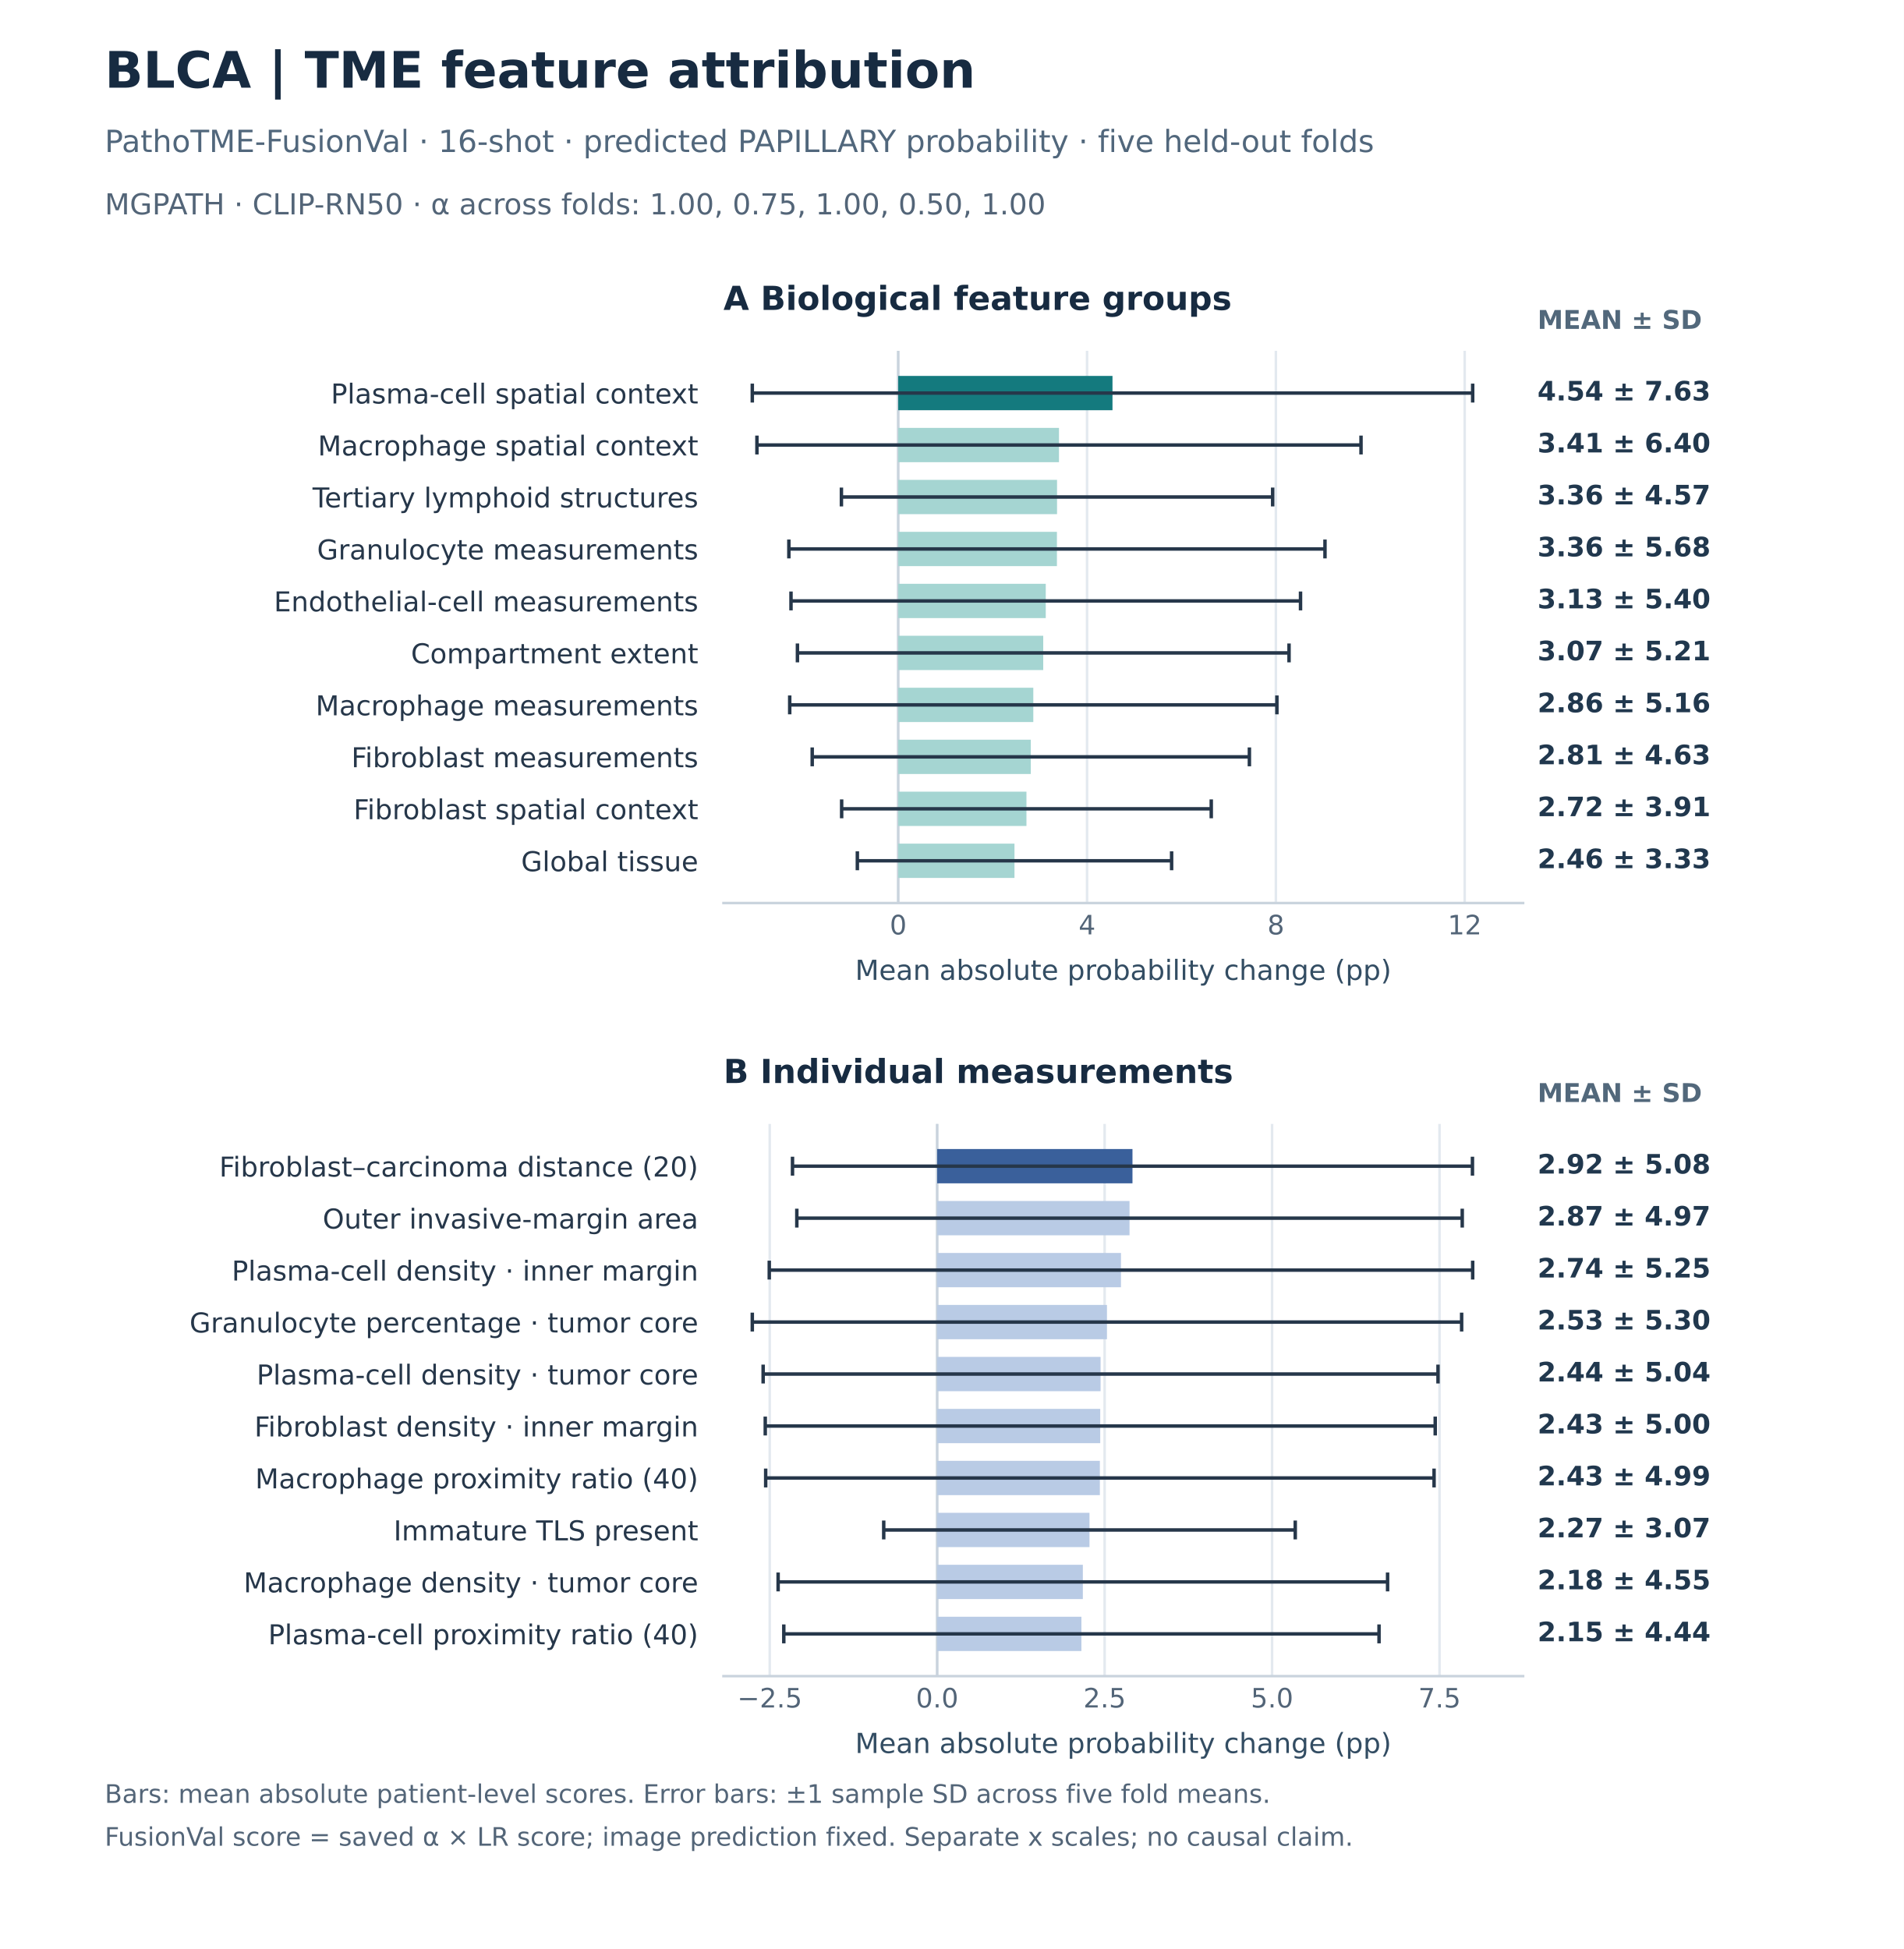
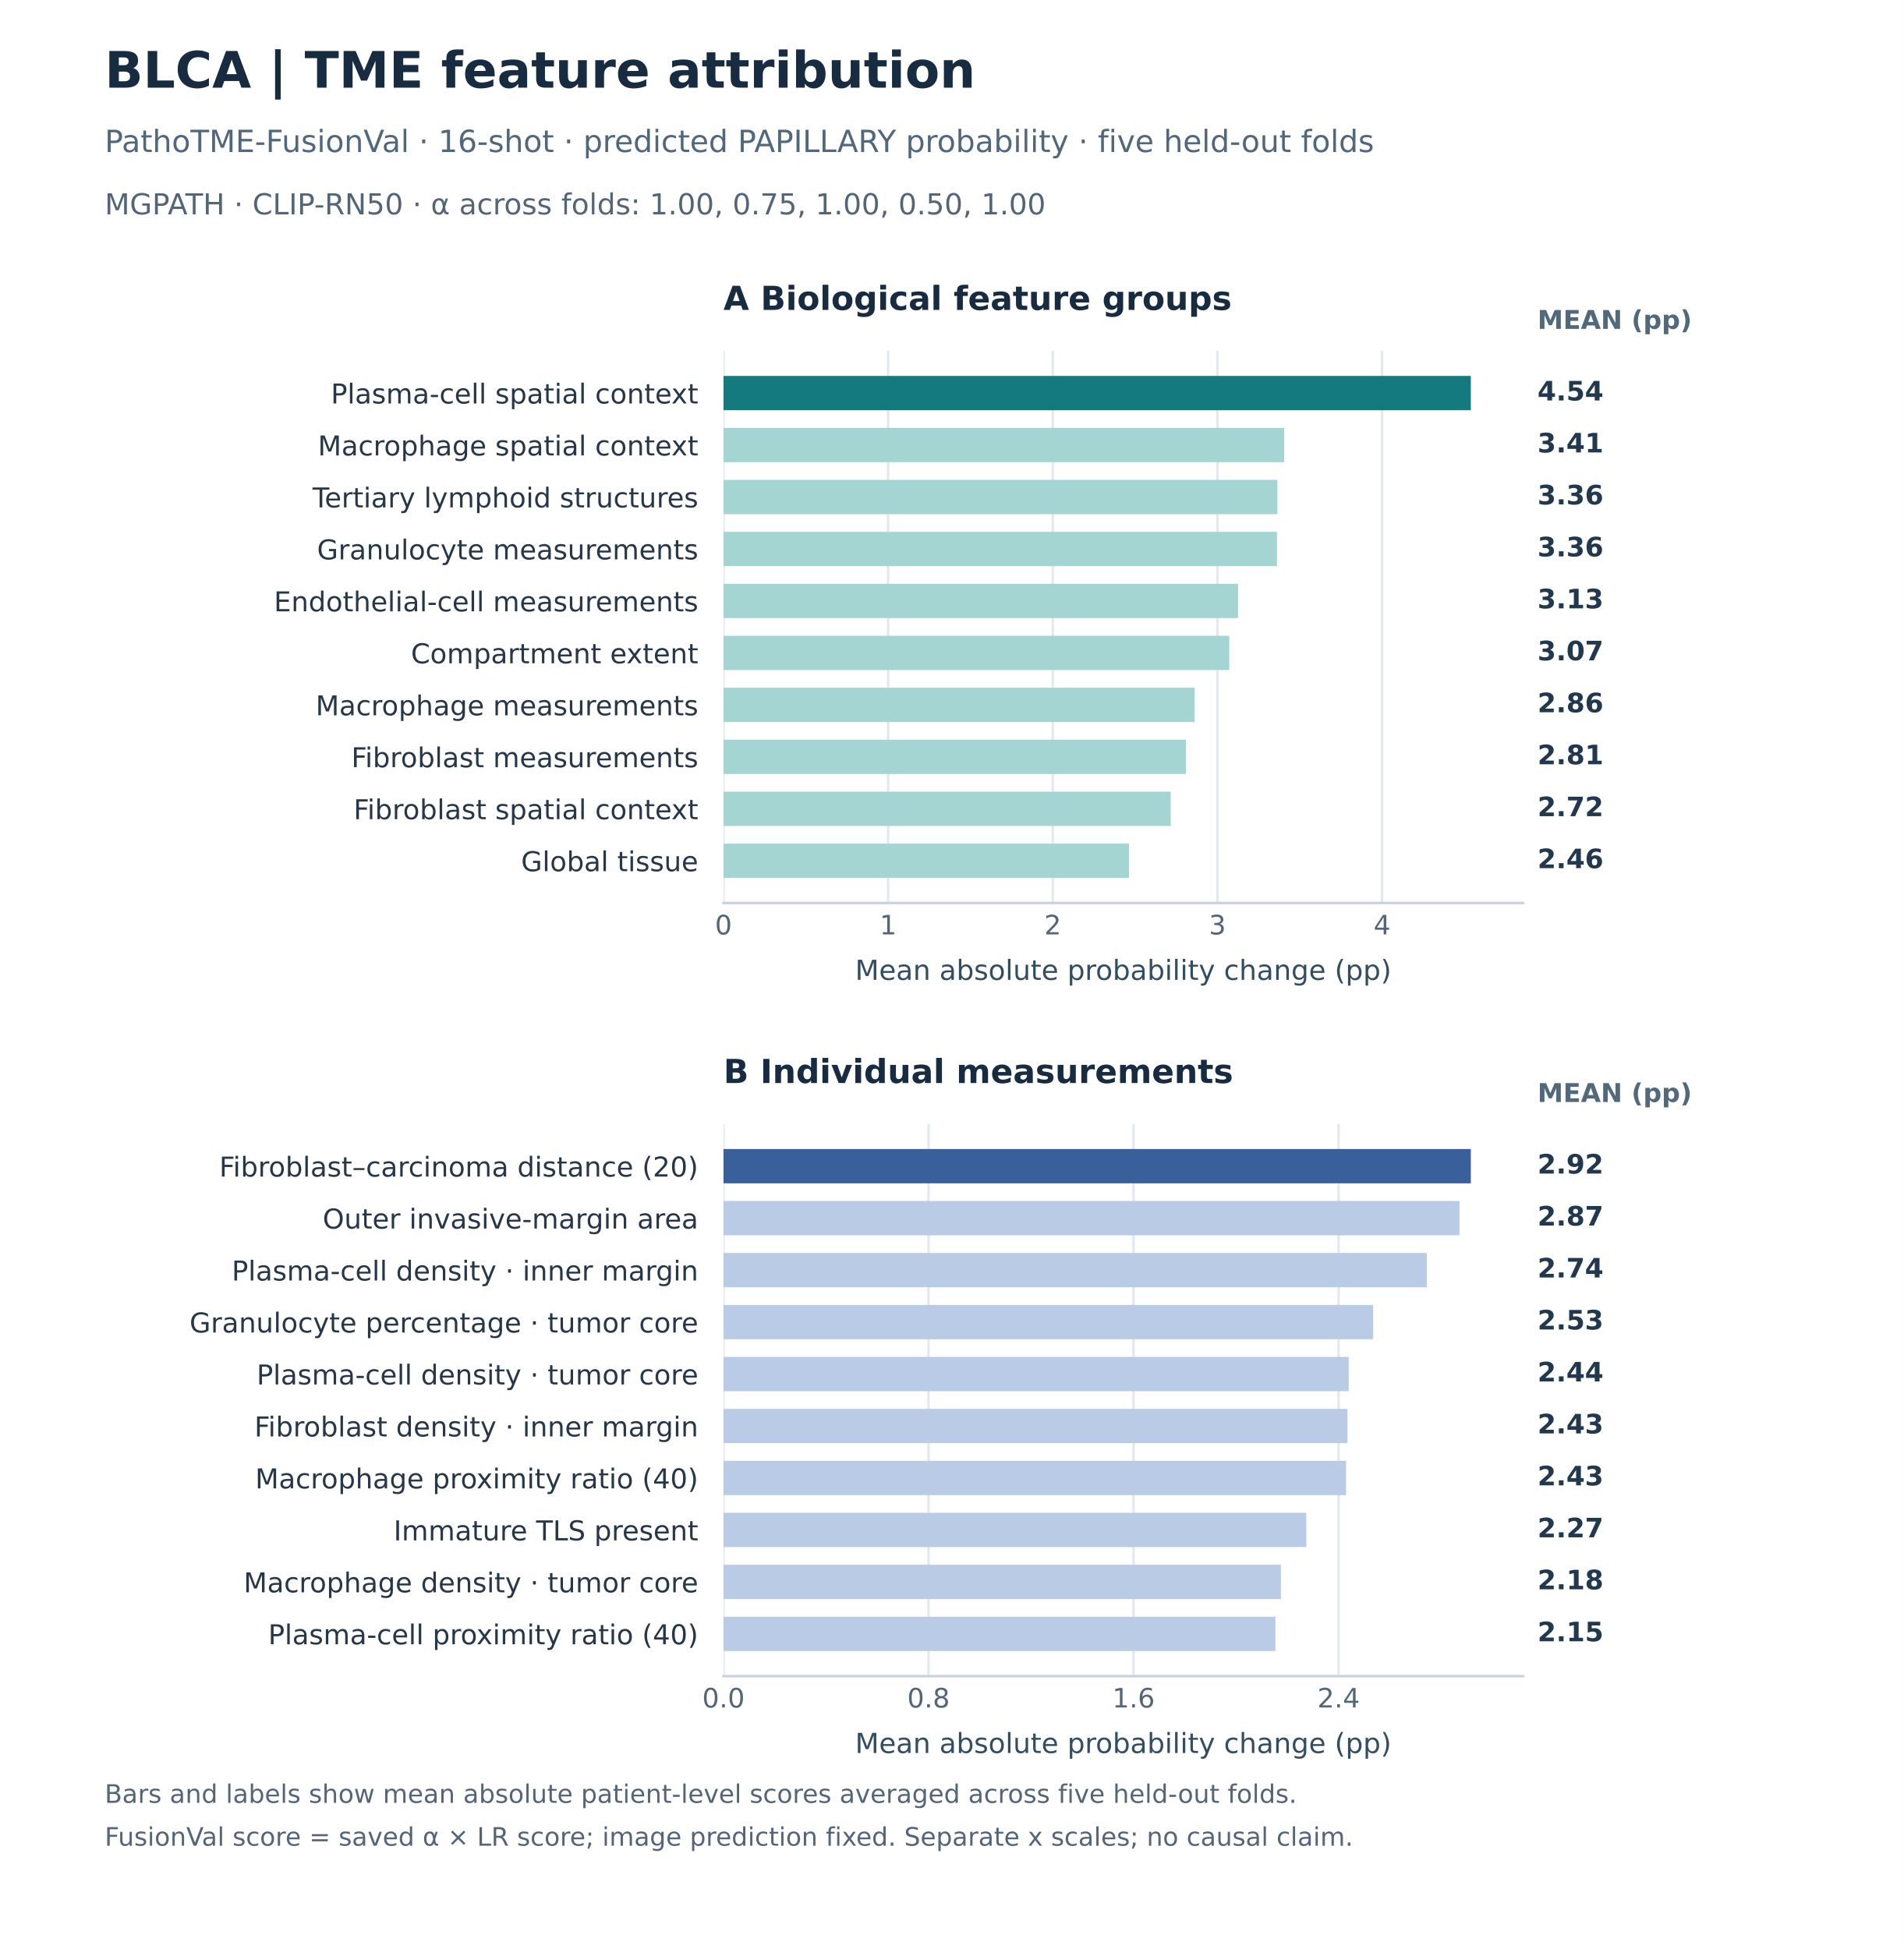
- <svg xmlns="http://www.w3.org/2000/svg" xmlns:xlink="http://www.w3.org/1999/xlink" width="604.8pt" height="619.2pt" viewBox="0 0 604.8 619.2" version="1.1">
+ <svg xmlns="http://www.w3.org/2000/svg" width="604.8pt" height="619.2pt" viewBox="0 0 604.8 619.2" version="1.1">
  <defs>
    <style type="text/css">*{stroke-linejoin: round; stroke-linecap: butt}</style>
  </defs>
  <g id="figure_1">
    <g id="patch_1">
      <path d="M 0 619.2 L 604.8 619.2 L 604.8 0 L 0 0 z " style="fill: #ffffff" />
    </g>
    <g id="axes_1">
      <g id="patch_2">
        <path d="M 229.824 286.896 L 483.84 286.896 L 483.84 111.456 L 229.824 111.456 z " style="fill: #ffffff" />
      </g>
      <g id="matplotlib.axis_1">
        <g id="xtick_1">
          <g id="line2d_1">
-             <path d="M 285.333 286.896 L 285.333 111.456 " clip-path="url(#pcf769766a9)" style="fill: none; stroke: #e3e9ef; stroke-width: 0.8; stroke-linecap: square" />
+             <path d="M 229.824 286.896 L 229.824 111.456 " clip-path="url(#p783e4c4ad0)" style="fill: none; stroke: #e3e9ef; stroke-width: 0.8; stroke-linecap: square" />
          </g>
          <g id="line2d_2" />
          <g id="text_1">
-             <text style="font-size: 8.5px; font-family: 'DejaVu Sans'; text-anchor: middle; fill: #536578" x="285.333" y="296.855" transform="rotate(-0 285.3331 296.8547)">0</text>
+             <text style="font-size: 8.5px; font-family: 'DejaVu Sans'; text-anchor: middle; fill: #536578" x="229.824" y="296.855" transform="rotate(-0 229.824 296.8547)">0</text>
          </g>
        </g>
        <g id="xtick_2">
          <g id="line2d_3">
-             <path d="M 345.317 286.896 L 345.317 111.456 " clip-path="url(#pcf769766a9)" style="fill: none; stroke: #e3e9ef; stroke-width: 0.8; stroke-linecap: square" />
+             <path d="M 282.126 286.896 L 282.126 111.456 " clip-path="url(#p783e4c4ad0)" style="fill: none; stroke: #e3e9ef; stroke-width: 0.8; stroke-linecap: square" />
          </g>
          <g id="line2d_4" />
          <g id="text_2">
-             <text style="font-size: 8.5px; font-family: 'DejaVu Sans'; text-anchor: middle; fill: #536578" x="345.317" y="296.855" transform="rotate(-0 345.3168 296.8547)">4</text>
+             <text style="font-size: 8.5px; font-family: 'DejaVu Sans'; text-anchor: middle; fill: #536578" x="282.126" y="296.855" transform="rotate(-0 282.1261 296.8547)">1</text>
          </g>
        </g>
        <g id="xtick_3">
          <g id="line2d_5">
-             <path d="M 405.3 286.896 L 405.3 111.456 " clip-path="url(#pcf769766a9)" style="fill: none; stroke: #e3e9ef; stroke-width: 0.8; stroke-linecap: square" />
+             <path d="M 334.428 286.896 L 334.428 111.456 " clip-path="url(#p783e4c4ad0)" style="fill: none; stroke: #e3e9ef; stroke-width: 0.8; stroke-linecap: square" />
          </g>
          <g id="line2d_6" />
          <g id="text_3">
-             <text style="font-size: 8.5px; font-family: 'DejaVu Sans'; text-anchor: middle; fill: #536578" x="405.3" y="296.855" transform="rotate(-0 405.3005 296.8547)">8</text>
+             <text style="font-size: 8.5px; font-family: 'DejaVu Sans'; text-anchor: middle; fill: #536578" x="334.428" y="296.855" transform="rotate(-0 334.4281 296.8547)">2</text>
          </g>
        </g>
        <g id="xtick_4">
          <g id="line2d_7">
-             <path d="M 465.284 286.896 L 465.284 111.456 " clip-path="url(#pcf769766a9)" style="fill: none; stroke: #e3e9ef; stroke-width: 0.8; stroke-linecap: square" />
+             <path d="M 386.73 286.896 L 386.73 111.456 " clip-path="url(#p783e4c4ad0)" style="fill: none; stroke: #e3e9ef; stroke-width: 0.8; stroke-linecap: square" />
          </g>
          <g id="line2d_8" />
          <g id="text_4">
-             <text style="font-size: 8.5px; font-family: 'DejaVu Sans'; text-anchor: middle; fill: #536578" x="465.284" y="296.855" transform="rotate(-0 465.2842 296.8547)">12</text>
-           </g>
-         </g>
-         <g id="text_5">
+             <text style="font-size: 8.5px; font-family: 'DejaVu Sans'; text-anchor: middle; fill: #536578" x="386.73" y="296.855" transform="rotate(-0 386.7301 296.8547)">3</text>
+           </g>
+         </g>
+         <g id="xtick_5">
+           <g id="line2d_9">
+             <path d="M 439.032 286.896 L 439.032 111.456 " clip-path="url(#p783e4c4ad0)" style="fill: none; stroke: #e3e9ef; stroke-width: 0.8; stroke-linecap: square" />
+           </g>
+           <g id="line2d_10" />
+           <g id="text_5">
+             <text style="font-size: 8.5px; font-family: 'DejaVu Sans'; text-anchor: middle; fill: #536578" x="439.032" y="296.855" transform="rotate(-0 439.0322 296.8547)">4</text>
+           </g>
+         </g>
+         <g id="text_6">
          <text style="font-size: 8.8px; font-family: 'DejaVu Sans'; text-anchor: middle; fill: #334d63" x="356.832" y="311.309" transform="rotate(-0 356.832 311.309)">Mean absolute probability change (pp)</text>
        </g>
      </g>
      <g id="matplotlib.axis_2">
        <g id="ytick_1">
-           <g id="line2d_9" />
-           <g id="text_6">
+           <g id="line2d_11" />
+           <g id="text_7">
            <text style="font-size: 8.7px; font-family: 'DejaVu Sans'; text-anchor: end; fill: #26374a" x="221.824" y="128.184" transform="rotate(-0 221.824 128.1843)">Plasma-cell spatial context</text>
          </g>
        </g>
        <g id="ytick_2">
-           <g id="line2d_10" />
-           <g id="text_7">
+           <g id="line2d_12" />
+           <g id="text_8">
            <text style="font-size: 8.7px; font-family: 'DejaVu Sans'; text-anchor: end; fill: #26374a" x="221.824" y="144.695" transform="rotate(-0 221.824 144.6948)">Macrophage spatial context</text>
          </g>
        </g>
        <g id="ytick_3">
-           <g id="line2d_11" />
-           <g id="text_8">
+           <g id="line2d_13" />
+           <g id="text_9">
            <text style="font-size: 8.7px; font-family: 'DejaVu Sans'; text-anchor: end; fill: #26374a" x="221.824" y="161.205" transform="rotate(-0 221.824 161.2052)">Tertiary lymphoid structures</text>
          </g>
        </g>
        <g id="ytick_4">
-           <g id="line2d_12" />
-           <g id="text_9">
+           <g id="line2d_14" />
+           <g id="text_10">
            <text style="font-size: 8.7px; font-family: 'DejaVu Sans'; text-anchor: end; fill: #26374a" x="221.824" y="177.716" transform="rotate(-0 221.824 177.7157)">Granulocyte measurements</text>
          </g>
        </g>
        <g id="ytick_5">
-           <g id="line2d_13" />
-           <g id="text_10">
+           <g id="line2d_15" />
+           <g id="text_11">
            <text style="font-size: 8.7px; font-family: 'DejaVu Sans'; text-anchor: end; fill: #26374a" x="221.824" y="194.226" transform="rotate(-0 221.824 194.2261)">Endothelial-cell measurements</text>
          </g>
        </g>
        <g id="ytick_6">
-           <g id="line2d_14" />
-           <g id="text_11">
+           <g id="line2d_16" />
+           <g id="text_12">
            <text style="font-size: 8.7px; font-family: 'DejaVu Sans'; text-anchor: end; fill: #26374a" x="221.824" y="210.737" transform="rotate(-0 221.824 210.7365)">Compartment extent</text>
          </g>
        </g>
        <g id="ytick_7">
-           <g id="line2d_15" />
-           <g id="text_12">
+           <g id="line2d_17" />
+           <g id="text_13">
            <text style="font-size: 8.7px; font-family: 'DejaVu Sans'; text-anchor: end; fill: #26374a" x="221.824" y="227.247" transform="rotate(-0 221.824 227.247)">Macrophage measurements</text>
          </g>
        </g>
        <g id="ytick_8">
-           <g id="line2d_16" />
-           <g id="text_13">
+           <g id="line2d_18" />
+           <g id="text_14">
            <text style="font-size: 8.7px; font-family: 'DejaVu Sans'; text-anchor: end; fill: #26374a" x="221.824" y="243.757" transform="rotate(-0 221.824 243.7574)">Fibroblast measurements</text>
          </g>
        </g>
        <g id="ytick_9">
-           <g id="line2d_17" />
-           <g id="text_14">
+           <g id="line2d_19" />
+           <g id="text_15">
            <text style="font-size: 8.7px; font-family: 'DejaVu Sans'; text-anchor: end; fill: #26374a" x="221.824" y="260.268" transform="rotate(-0 221.824 260.2679)">Fibroblast spatial context</text>
          </g>
        </g>
        <g id="ytick_10">
-           <g id="line2d_18" />
-           <g id="text_15">
+           <g id="line2d_20" />
+           <g id="text_16">
            <text style="font-size: 8.7px; font-family: 'DejaVu Sans'; text-anchor: end; fill: #26374a" x="221.824" y="276.778" transform="rotate(-0 221.824 276.7783)">Global tissue</text>
          </g>
        </g>
      </g>
-       <g id="line2d_19">
-         <path d="M 285.333 286.896 L 285.333 111.456 " clip-path="url(#pcf769766a9)" style="fill: none; stroke: #c9d3dd; stroke-width: 0.8; stroke-linecap: square" />
-       </g>
      <g id="patch_3">
-         <path d="M 285.333 119.431 L 353.399 119.431 L 353.399 130.327 L 285.333 130.327 z " clip-path="url(#pcf769766a9)" style="fill: #147a7e" />
+         <path d="M 229.824 119.431 L 467.222 119.431 L 467.222 130.327 L 229.824 130.327 z " clip-path="url(#p783e4c4ad0)" style="fill: #147a7e" />
      </g>
      <g id="patch_4">
-         <path d="M 285.333 135.941 L 336.399 135.941 L 336.399 146.838 L 285.333 146.838 z " clip-path="url(#pcf769766a9)" style="fill: #a5d5d2" />
+         <path d="M 229.824 135.941 L 407.929 135.941 L 407.929 146.838 L 229.824 146.838 z " clip-path="url(#p783e4c4ad0)" style="fill: #a5d5d2" />
      </g>
      <g id="patch_5">
-         <path d="M 285.333 152.451 L 335.784 152.451 L 335.784 163.348 L 285.333 163.348 z " clip-path="url(#pcf769766a9)" style="fill: #a5d5d2" />
+         <path d="M 229.824 152.451 L 405.784 152.451 L 405.784 163.348 L 229.824 163.348 z " clip-path="url(#p783e4c4ad0)" style="fill: #a5d5d2" />
      </g>
      <g id="patch_6">
-         <path d="M 285.333 168.962 L 335.748 168.962 L 335.748 179.859 L 285.333 179.859 z " clip-path="url(#pcf769766a9)" style="fill: #a5d5d2" />
+         <path d="M 229.824 168.962 L 405.659 168.962 L 405.659 179.859 L 229.824 179.859 z " clip-path="url(#p783e4c4ad0)" style="fill: #a5d5d2" />
      </g>
      <g id="patch_7">
-         <path d="M 285.333 185.472 L 332.201 185.472 L 332.201 196.369 L 285.333 196.369 z " clip-path="url(#pcf769766a9)" style="fill: #a5d5d2" />
+         <path d="M 229.824 185.472 L 393.288 185.472 L 393.288 196.369 L 229.824 196.369 z " clip-path="url(#p783e4c4ad0)" style="fill: #a5d5d2" />
      </g>
      <g id="patch_8">
-         <path d="M 285.333 201.983 L 331.399 201.983 L 331.399 212.88 L 285.333 212.88 z " clip-path="url(#pcf769766a9)" style="fill: #a5d5d2" />
+         <path d="M 229.824 201.983 L 390.489 201.983 L 390.489 212.88 L 229.824 212.88 z " clip-path="url(#p783e4c4ad0)" style="fill: #a5d5d2" />
      </g>
      <g id="patch_9">
-         <path d="M 285.333 218.493 L 328.247 218.493 L 328.247 229.39 L 285.333 229.39 z " clip-path="url(#pcf769766a9)" style="fill: #a5d5d2" />
+         <path d="M 229.824 218.493 L 379.497 218.493 L 379.497 229.39 L 229.824 229.39 z " clip-path="url(#p783e4c4ad0)" style="fill: #a5d5d2" />
      </g>
      <g id="patch_10">
-         <path d="M 285.333 235.004 L 327.449 235.004 L 327.449 245.901 L 285.333 245.901 z " clip-path="url(#pcf769766a9)" style="fill: #a5d5d2" />
+         <path d="M 229.824 235.004 L 376.713 235.004 L 376.713 245.901 L 229.824 245.901 z " clip-path="url(#p783e4c4ad0)" style="fill: #a5d5d2" />
      </g>
      <g id="patch_11">
-         <path d="M 285.333 251.514 L 326.069 251.514 L 326.069 262.411 L 285.333 262.411 z " clip-path="url(#pcf769766a9)" style="fill: #a5d5d2" />
+         <path d="M 229.824 251.514 L 371.9 251.514 L 371.9 262.411 L 229.824 262.411 z " clip-path="url(#p783e4c4ad0)" style="fill: #a5d5d2" />
      </g>
      <g id="patch_12">
-         <path d="M 285.333 268.025 L 322.266 268.025 L 322.266 278.921 L 285.333 278.921 z " clip-path="url(#pcf769766a9)" style="fill: #a5d5d2" />
+         <path d="M 229.824 268.025 L 358.636 268.025 L 358.636 278.921 L 229.824 278.921 z " clip-path="url(#p783e4c4ad0)" style="fill: #a5d5d2" />
      </g>
      <g id="patch_13">
        <path d="M 229.824 286.896 L 483.84 286.896 " style="fill: none; stroke: #c9d3dd; stroke-width: 0.8; stroke-linejoin: miter; stroke-linecap: square" />
      </g>
-       <g id="LineCollection_1">
-         <path d="M 238.978 124.879 L 467.821 124.879 " clip-path="url(#pcf769766a9)" style="fill: none; stroke: #26374a; stroke-width: 1.1" />
-         <path d="M 240.451 141.389 L 432.347 141.389 " clip-path="url(#pcf769766a9)" style="fill: none; stroke: #26374a; stroke-width: 1.1" />
-         <path d="M 267.289 157.9 L 404.278 157.9 " clip-path="url(#pcf769766a9)" style="fill: none; stroke: #26374a; stroke-width: 1.1" />
-         <path d="M 250.595 174.41 L 420.901 174.41 " clip-path="url(#pcf769766a9)" style="fill: none; stroke: #26374a; stroke-width: 1.1" />
-         <path d="M 251.272 190.921 L 413.13 190.921 " clip-path="url(#pcf769766a9)" style="fill: none; stroke: #26374a; stroke-width: 1.1" />
-         <path d="M 253.317 207.431 L 409.48 207.431 " clip-path="url(#pcf769766a9)" style="fill: none; stroke: #26374a; stroke-width: 1.1" />
-         <path d="M 250.864 223.942 L 405.629 223.942 " clip-path="url(#pcf769766a9)" style="fill: none; stroke: #26374a; stroke-width: 1.1" />
-         <path d="M 258.011 240.452 L 396.887 240.452 " clip-path="url(#pcf769766a9)" style="fill: none; stroke: #26374a; stroke-width: 1.1" />
-         <path d="M 267.363 256.963 L 384.774 256.963 " clip-path="url(#pcf769766a9)" style="fill: none; stroke: #26374a; stroke-width: 1.1" />
-         <path d="M 272.35 273.473 L 372.181 273.473 " clip-path="url(#pcf769766a9)" style="fill: none; stroke: #26374a; stroke-width: 1.1" />
-       </g>
-       <g id="line2d_20">
-         <defs>
-           <path id="m535cd663b5" d="M 0 3 L 0 -3 " style="stroke: #26374a; stroke-width: 1.1" />
-         </defs>
-         <g clip-path="url(#pcf769766a9)">
-           <use xlink:href="#m535cd663b5" x="238.978" y="124.879" style="fill: #1f77b4; stroke: #26374a; stroke-width: 1.1" />
-           <use xlink:href="#m535cd663b5" x="240.451" y="141.389" style="fill: #1f77b4; stroke: #26374a; stroke-width: 1.1" />
-           <use xlink:href="#m535cd663b5" x="267.289" y="157.9" style="fill: #1f77b4; stroke: #26374a; stroke-width: 1.1" />
-           <use xlink:href="#m535cd663b5" x="250.595" y="174.41" style="fill: #1f77b4; stroke: #26374a; stroke-width: 1.1" />
-           <use xlink:href="#m535cd663b5" x="251.272" y="190.921" style="fill: #1f77b4; stroke: #26374a; stroke-width: 1.1" />
-           <use xlink:href="#m535cd663b5" x="253.317" y="207.431" style="fill: #1f77b4; stroke: #26374a; stroke-width: 1.1" />
-           <use xlink:href="#m535cd663b5" x="250.864" y="223.942" style="fill: #1f77b4; stroke: #26374a; stroke-width: 1.1" />
-           <use xlink:href="#m535cd663b5" x="258.011" y="240.452" style="fill: #1f77b4; stroke: #26374a; stroke-width: 1.1" />
-           <use xlink:href="#m535cd663b5" x="267.363" y="256.963" style="fill: #1f77b4; stroke: #26374a; stroke-width: 1.1" />
-           <use xlink:href="#m535cd663b5" x="272.35" y="273.473" style="fill: #1f77b4; stroke: #26374a; stroke-width: 1.1" />
-         </g>
-       </g>
-       <g id="line2d_21">
-         <g clip-path="url(#pcf769766a9)">
-           <use xlink:href="#m535cd663b5" x="467.821" y="124.879" style="fill: #1f77b4; stroke: #26374a; stroke-width: 1.1" />
-           <use xlink:href="#m535cd663b5" x="432.347" y="141.389" style="fill: #1f77b4; stroke: #26374a; stroke-width: 1.1" />
-           <use xlink:href="#m535cd663b5" x="404.278" y="157.9" style="fill: #1f77b4; stroke: #26374a; stroke-width: 1.1" />
-           <use xlink:href="#m535cd663b5" x="420.901" y="174.41" style="fill: #1f77b4; stroke: #26374a; stroke-width: 1.1" />
-           <use xlink:href="#m535cd663b5" x="413.13" y="190.921" style="fill: #1f77b4; stroke: #26374a; stroke-width: 1.1" />
-           <use xlink:href="#m535cd663b5" x="409.48" y="207.431" style="fill: #1f77b4; stroke: #26374a; stroke-width: 1.1" />
-           <use xlink:href="#m535cd663b5" x="405.629" y="223.942" style="fill: #1f77b4; stroke: #26374a; stroke-width: 1.1" />
-           <use xlink:href="#m535cd663b5" x="396.887" y="240.452" style="fill: #1f77b4; stroke: #26374a; stroke-width: 1.1" />
-           <use xlink:href="#m535cd663b5" x="384.774" y="256.963" style="fill: #1f77b4; stroke: #26374a; stroke-width: 1.1" />
-           <use xlink:href="#m535cd663b5" x="372.181" y="273.473" style="fill: #1f77b4; stroke: #26374a; stroke-width: 1.1" />
-         </g>
-       </g>
-       <g id="text_16">
-         <text style="font-weight: 700; font-size: 8.2px; font-family: 'DejaVu Sans'; text-anchor: start; fill: #52687b" x="488.412" y="104.487" transform="rotate(-0 488.4123 104.4875)">MEAN ± SD</text>
-       </g>
      <g id="text_17">
+         <text style="font-weight: 700; font-size: 8.2px; font-family: 'DejaVu Sans'; text-anchor: start; fill: #52687b" x="488.412" y="104.487" transform="rotate(-0 488.4123 104.4875)">MEAN (pp)</text>
+       </g>
+       <g id="text_18">
        <text style="font-weight: 700; font-size: 10.5px; font-family: 'DejaVu Sans'; text-anchor: start; fill: #172b41" x="229.824" y="98.456" transform="rotate(-0 229.824 98.456)">A  Biological feature groups</text>
      </g>
-       <g id="text_18">
-         <text style="font-weight: 600; font-size: 8.5px; font-family: 'DejaVu Sans'; text-anchor: start; fill: #21384e" x="488.412" y="127.224" transform="rotate(-0 488.4123 127.2245)">4.54 ± 7.63</text>
-       </g>
      <g id="text_19">
-         <text style="font-weight: 600; font-size: 8.5px; font-family: 'DejaVu Sans'; text-anchor: start; fill: #21384e" x="488.412" y="143.735" transform="rotate(-0 488.4123 143.7349)">3.41 ± 6.40</text>
+         <text style="font-weight: 600; font-size: 8.5px; font-family: 'DejaVu Sans'; text-anchor: start; fill: #21384e" x="488.412" y="127.224" transform="rotate(-0 488.4123 127.2245)">4.54</text>
      </g>
      <g id="text_20">
-         <text style="font-weight: 600; font-size: 8.5px; font-family: 'DejaVu Sans'; text-anchor: start; fill: #21384e" x="488.412" y="160.245" transform="rotate(-0 488.4123 160.2454)">3.36 ± 4.57</text>
+         <text style="font-weight: 600; font-size: 8.5px; font-family: 'DejaVu Sans'; text-anchor: start; fill: #21384e" x="488.412" y="143.735" transform="rotate(-0 488.4123 143.7349)">3.41</text>
      </g>
      <g id="text_21">
-         <text style="font-weight: 600; font-size: 8.5px; font-family: 'DejaVu Sans'; text-anchor: start; fill: #21384e" x="488.412" y="176.756" transform="rotate(-0 488.4123 176.7558)">3.36 ± 5.68</text>
+         <text style="font-weight: 600; font-size: 8.5px; font-family: 'DejaVu Sans'; text-anchor: start; fill: #21384e" x="488.412" y="160.245" transform="rotate(-0 488.4123 160.2454)">3.36</text>
      </g>
      <g id="text_22">
-         <text style="font-weight: 600; font-size: 8.5px; font-family: 'DejaVu Sans'; text-anchor: start; fill: #21384e" x="488.412" y="193.266" transform="rotate(-0 488.4123 193.2662)">3.13 ± 5.40</text>
+         <text style="font-weight: 600; font-size: 8.5px; font-family: 'DejaVu Sans'; text-anchor: start; fill: #21384e" x="488.412" y="176.756" transform="rotate(-0 488.4123 176.7558)">3.36</text>
      </g>
      <g id="text_23">
-         <text style="font-weight: 600; font-size: 8.5px; font-family: 'DejaVu Sans'; text-anchor: start; fill: #21384e" x="488.412" y="209.777" transform="rotate(-0 488.4123 209.7767)">3.07 ± 5.21</text>
+         <text style="font-weight: 600; font-size: 8.5px; font-family: 'DejaVu Sans'; text-anchor: start; fill: #21384e" x="488.412" y="193.266" transform="rotate(-0 488.4123 193.2662)">3.13</text>
      </g>
      <g id="text_24">
-         <text style="font-weight: 600; font-size: 8.5px; font-family: 'DejaVu Sans'; text-anchor: start; fill: #21384e" x="488.412" y="226.287" transform="rotate(-0 488.4123 226.2871)">2.86 ± 5.16</text>
+         <text style="font-weight: 600; font-size: 8.5px; font-family: 'DejaVu Sans'; text-anchor: start; fill: #21384e" x="488.412" y="209.777" transform="rotate(-0 488.4123 209.7767)">3.07</text>
      </g>
      <g id="text_25">
-         <text style="font-weight: 600; font-size: 8.5px; font-family: 'DejaVu Sans'; text-anchor: start; fill: #21384e" x="488.412" y="242.798" transform="rotate(-0 488.4123 242.7976)">2.81 ± 4.63</text>
+         <text style="font-weight: 600; font-size: 8.5px; font-family: 'DejaVu Sans'; text-anchor: start; fill: #21384e" x="488.412" y="226.287" transform="rotate(-0 488.4123 226.2871)">2.86</text>
      </g>
      <g id="text_26">
-         <text style="font-weight: 600; font-size: 8.5px; font-family: 'DejaVu Sans'; text-anchor: start; fill: #21384e" x="488.412" y="259.308" transform="rotate(-0 488.4123 259.308)">2.72 ± 3.91</text>
+         <text style="font-weight: 600; font-size: 8.5px; font-family: 'DejaVu Sans'; text-anchor: start; fill: #21384e" x="488.412" y="242.798" transform="rotate(-0 488.4123 242.7976)">2.81</text>
      </g>
      <g id="text_27">
-         <text style="font-weight: 600; font-size: 8.5px; font-family: 'DejaVu Sans'; text-anchor: start; fill: #21384e" x="488.412" y="275.818" transform="rotate(-0 488.4123 275.8185)">2.46 ± 3.33</text>
+         <text style="font-weight: 600; font-size: 8.5px; font-family: 'DejaVu Sans'; text-anchor: start; fill: #21384e" x="488.412" y="259.308" transform="rotate(-0 488.4123 259.308)">2.72</text>
+       </g>
+       <g id="text_28">
+         <text style="font-weight: 600; font-size: 8.5px; font-family: 'DejaVu Sans'; text-anchor: start; fill: #21384e" x="488.412" y="275.818" transform="rotate(-0 488.4123 275.8185)">2.46</text>
      </g>
    </g>
    <g id="axes_2">
      <g id="patch_14">
        <path d="M 229.824 532.512 L 483.84 532.512 L 483.84 357.072 L 229.824 357.072 z " style="fill: #ffffff" />
      </g>
      <g id="matplotlib.axis_3">
-         <g id="xtick_5">
-           <g id="line2d_22">
-             <path d="M 244.514 532.512 L 244.514 357.072 " clip-path="url(#p8dea113799)" style="fill: none; stroke: #e3e9ef; stroke-width: 0.8; stroke-linecap: square" />
-           </g>
-           <g id="line2d_23" />
-           <g id="text_28">
-             <text style="font-size: 8.5px; font-family: 'DejaVu Sans'; text-anchor: middle; fill: #536578" x="244.514" y="542.471" transform="rotate(-0 244.5139 542.4707)">−2.5</text>
-           </g>
-         </g>
        <g id="xtick_6">
-           <g id="line2d_24">
-             <path d="M 297.707 532.512 L 297.707 357.072 " clip-path="url(#p8dea113799)" style="fill: none; stroke: #e3e9ef; stroke-width: 0.8; stroke-linecap: square" />
-           </g>
-           <g id="line2d_25" />
+           <g id="line2d_21">
+             <path d="M 229.824 532.512 L 229.824 357.072 " clip-path="url(#pdce0a98bb5)" style="fill: none; stroke: #e3e9ef; stroke-width: 0.8; stroke-linecap: square" />
+           </g>
+           <g id="line2d_22" />
          <g id="text_29">
-             <text style="font-size: 8.5px; font-family: 'DejaVu Sans'; text-anchor: middle; fill: #536578" x="297.707" y="542.471" transform="rotate(-0 297.7068 542.4707)">0.0</text>
+             <text style="font-size: 8.5px; font-family: 'DejaVu Sans'; text-anchor: middle; fill: #536578" x="229.824" y="542.471" transform="rotate(-0 229.824 542.4707)">0.0</text>
          </g>
        </g>
        <g id="xtick_7">
-           <g id="line2d_26">
-             <path d="M 350.9 532.512 L 350.9 357.072 " clip-path="url(#p8dea113799)" style="fill: none; stroke: #e3e9ef; stroke-width: 0.8; stroke-linecap: square" />
-           </g>
-           <g id="line2d_27" />
+           <g id="line2d_23">
+             <path d="M 294.957 532.512 L 294.957 357.072 " clip-path="url(#pdce0a98bb5)" style="fill: none; stroke: #e3e9ef; stroke-width: 0.8; stroke-linecap: square" />
+           </g>
+           <g id="line2d_24" />
          <g id="text_30">
-             <text style="font-size: 8.5px; font-family: 'DejaVu Sans'; text-anchor: middle; fill: #536578" x="350.9" y="542.471" transform="rotate(-0 350.8996 542.4707)">2.5</text>
+             <text style="font-size: 8.5px; font-family: 'DejaVu Sans'; text-anchor: middle; fill: #536578" x="294.957" y="542.471" transform="rotate(-0 294.9573 542.4707)">0.8</text>
          </g>
        </g>
        <g id="xtick_8">
-           <g id="line2d_28">
-             <path d="M 404.092 532.512 L 404.092 357.072 " clip-path="url(#p8dea113799)" style="fill: none; stroke: #e3e9ef; stroke-width: 0.8; stroke-linecap: square" />
-           </g>
-           <g id="line2d_29" />
+           <g id="line2d_25">
+             <path d="M 360.091 532.512 L 360.091 357.072 " clip-path="url(#pdce0a98bb5)" style="fill: none; stroke: #e3e9ef; stroke-width: 0.8; stroke-linecap: square" />
+           </g>
+           <g id="line2d_26" />
          <g id="text_31">
-             <text style="font-size: 8.5px; font-family: 'DejaVu Sans'; text-anchor: middle; fill: #536578" x="404.092" y="542.471" transform="rotate(-0 404.0925 542.4707)">5.0</text>
+             <text style="font-size: 8.5px; font-family: 'DejaVu Sans'; text-anchor: middle; fill: #536578" x="360.091" y="542.471" transform="rotate(-0 360.0907 542.4707)">1.6</text>
          </g>
        </g>
        <g id="xtick_9">
-           <g id="line2d_30">
-             <path d="M 457.285 532.512 L 457.285 357.072 " clip-path="url(#p8dea113799)" style="fill: none; stroke: #e3e9ef; stroke-width: 0.8; stroke-linecap: square" />
-           </g>
-           <g id="line2d_31" />
+           <g id="line2d_27">
+             <path d="M 425.224 532.512 L 425.224 357.072 " clip-path="url(#pdce0a98bb5)" style="fill: none; stroke: #e3e9ef; stroke-width: 0.8; stroke-linecap: square" />
+           </g>
+           <g id="line2d_28" />
          <g id="text_32">
-             <text style="font-size: 8.5px; font-family: 'DejaVu Sans'; text-anchor: middle; fill: #536578" x="457.285" y="542.471" transform="rotate(-0 457.2853 542.4707)">7.5</text>
+             <text style="font-size: 8.5px; font-family: 'DejaVu Sans'; text-anchor: middle; fill: #536578" x="425.224" y="542.471" transform="rotate(-0 425.224 542.4707)">2.4</text>
          </g>
        </g>
        <g id="text_33">
          <text style="font-size: 8.8px; font-family: 'DejaVu Sans'; text-anchor: middle; fill: #334d63" x="356.832" y="556.925" transform="rotate(-0 356.832 556.925)">Mean absolute probability change (pp)</text>
        </g>
      </g>
      <g id="matplotlib.axis_4">
        <g id="ytick_11">
-           <g id="line2d_32" />
+           <g id="line2d_29" />
          <g id="text_34">
            <text style="font-size: 8.7px; font-family: 'DejaVu Sans'; text-anchor: end; fill: #26374a" x="221.824" y="373.8" transform="rotate(-0 221.824 373.8003)">Fibroblast–carcinoma distance (20)</text>
          </g>
        </g>
        <g id="ytick_12">
-           <g id="line2d_33" />
+           <g id="line2d_30" />
          <g id="text_35">
            <text style="font-size: 8.7px; font-family: 'DejaVu Sans'; text-anchor: end; fill: #26374a" x="221.824" y="390.311" transform="rotate(-0 221.824 390.3108)">Outer invasive-margin area</text>
          </g>
        </g>
        <g id="ytick_13">
-           <g id="line2d_34" />
+           <g id="line2d_31" />
          <g id="text_36">
            <text style="font-size: 8.7px; font-family: 'DejaVu Sans'; text-anchor: end; fill: #26374a" x="221.824" y="406.821" transform="rotate(-0 221.824 406.8212)">Plasma-cell density · inner margin</text>
          </g>
        </g>
        <g id="ytick_14">
-           <g id="line2d_35" />
+           <g id="line2d_32" />
          <g id="text_37">
            <text style="font-size: 8.7px; font-family: 'DejaVu Sans'; text-anchor: end; fill: #26374a" x="221.824" y="423.332" transform="rotate(-0 221.824 423.3317)">Granulocyte percentage · tumor core</text>
          </g>
        </g>
        <g id="ytick_15">
-           <g id="line2d_36" />
+           <g id="line2d_33" />
          <g id="text_38">
            <text style="font-size: 8.7px; font-family: 'DejaVu Sans'; text-anchor: end; fill: #26374a" x="221.824" y="439.842" transform="rotate(-0 221.824 439.8421)">Plasma-cell density · tumor core</text>
          </g>
        </g>
        <g id="ytick_16">
-           <g id="line2d_37" />
+           <g id="line2d_34" />
          <g id="text_39">
            <text style="font-size: 8.7px; font-family: 'DejaVu Sans'; text-anchor: end; fill: #26374a" x="221.824" y="456.353" transform="rotate(-0 221.824 456.3525)">Fibroblast density · inner margin</text>
          </g>
        </g>
        <g id="ytick_17">
-           <g id="line2d_38" />
+           <g id="line2d_35" />
          <g id="text_40">
            <text style="font-size: 8.7px; font-family: 'DejaVu Sans'; text-anchor: end; fill: #26374a" x="221.824" y="472.863" transform="rotate(-0 221.824 472.863)">Macrophage proximity ratio (40)</text>
          </g>
        </g>
        <g id="ytick_18">
-           <g id="line2d_39" />
+           <g id="line2d_36" />
          <g id="text_41">
            <text style="font-size: 8.7px; font-family: 'DejaVu Sans'; text-anchor: end; fill: #26374a" x="221.824" y="489.373" transform="rotate(-0 221.824 489.3734)">Immature TLS present</text>
          </g>
        </g>
        <g id="ytick_19">
-           <g id="line2d_40" />
+           <g id="line2d_37" />
          <g id="text_42">
            <text style="font-size: 8.7px; font-family: 'DejaVu Sans'; text-anchor: end; fill: #26374a" x="221.824" y="505.884" transform="rotate(-0 221.824 505.8839)">Macrophage density · tumor core</text>
          </g>
        </g>
        <g id="ytick_20">
-           <g id="line2d_41" />
+           <g id="line2d_38" />
          <g id="text_43">
            <text style="font-size: 8.7px; font-family: 'DejaVu Sans'; text-anchor: end; fill: #26374a" x="221.824" y="522.394" transform="rotate(-0 221.824 522.3943)">Plasma-cell proximity ratio (40)</text>
          </g>
        </g>
      </g>
-       <g id="line2d_42">
-         <path d="M 297.707 532.512 L 297.707 357.072 " clip-path="url(#p8dea113799)" style="fill: none; stroke: #c9d3dd; stroke-width: 0.8; stroke-linecap: square" />
-       </g>
      <g id="patch_15">
-         <path d="M 297.707 365.047 L 359.748 365.047 L 359.748 375.943 L 297.707 375.943 z " clip-path="url(#p8dea113799)" style="fill: #3a609b" />
+         <path d="M 229.824 365.047 L 467.222 365.047 L 467.222 375.943 L 229.824 375.943 z " clip-path="url(#pdce0a98bb5)" style="fill: #3a609b" />
      </g>
      <g id="patch_16">
-         <path d="M 297.707 381.557 L 358.813 381.557 L 358.813 392.454 L 297.707 392.454 z " clip-path="url(#p8dea113799)" style="fill: #b9cbe5" />
+         <path d="M 229.824 381.557 L 463.647 381.557 L 463.647 392.454 L 229.824 392.454 z " clip-path="url(#pdce0a98bb5)" style="fill: #b9cbe5" />
      </g>
      <g id="patch_17">
-         <path d="M 297.707 398.067 L 356.095 398.067 L 356.095 408.964 L 297.707 408.964 z " clip-path="url(#p8dea113799)" style="fill: #b9cbe5" />
+         <path d="M 229.824 398.067 L 453.246 398.067 L 453.246 408.964 L 229.824 408.964 z " clip-path="url(#pdce0a98bb5)" style="fill: #b9cbe5" />
      </g>
      <g id="patch_18">
-         <path d="M 297.707 414.578 L 351.644 414.578 L 351.644 425.475 L 297.707 425.475 z " clip-path="url(#p8dea113799)" style="fill: #b9cbe5" />
+         <path d="M 229.824 414.578 L 436.213 414.578 L 436.213 425.475 L 229.824 425.475 z " clip-path="url(#pdce0a98bb5)" style="fill: #b9cbe5" />
      </g>
      <g id="patch_19">
-         <path d="M 297.707 431.088 L 349.615 431.088 L 349.615 441.985 L 297.707 441.985 z " clip-path="url(#p8dea113799)" style="fill: #b9cbe5" />
+         <path d="M 229.824 431.088 L 428.451 431.088 L 428.451 441.985 L 229.824 441.985 z " clip-path="url(#pdce0a98bb5)" style="fill: #b9cbe5" />
      </g>
      <g id="patch_20">
-         <path d="M 297.707 447.599 L 349.508 447.599 L 349.508 458.496 L 297.707 458.496 z " clip-path="url(#p8dea113799)" style="fill: #b9cbe5" />
+         <path d="M 229.824 447.599 L 428.041 447.599 L 428.041 458.496 L 229.824 458.496 z " clip-path="url(#pdce0a98bb5)" style="fill: #b9cbe5" />
      </g>
      <g id="patch_21">
-         <path d="M 297.707 464.109 L 349.391 464.109 L 349.391 475.006 L 297.707 475.006 z " clip-path="url(#p8dea113799)" style="fill: #b9cbe5" />
+         <path d="M 229.824 464.109 L 427.594 464.109 L 427.594 475.006 L 229.824 475.006 z " clip-path="url(#pdce0a98bb5)" style="fill: #b9cbe5" />
      </g>
      <g id="patch_22">
-         <path d="M 297.707 480.62 L 346.093 480.62 L 346.093 491.517 L 297.707 491.517 z " clip-path="url(#p8dea113799)" style="fill: #b9cbe5" />
+         <path d="M 229.824 480.62 L 414.972 480.62 L 414.972 491.517 L 229.824 491.517 z " clip-path="url(#pdce0a98bb5)" style="fill: #b9cbe5" />
      </g>
      <g id="patch_23">
-         <path d="M 297.707 497.13 L 343.985 497.13 L 343.985 508.027 L 297.707 508.027 z " clip-path="url(#p8dea113799)" style="fill: #b9cbe5" />
+         <path d="M 229.824 497.13 L 406.905 497.13 L 406.905 508.027 L 229.824 508.027 z " clip-path="url(#pdce0a98bb5)" style="fill: #b9cbe5" />
      </g>
      <g id="patch_24">
-         <path d="M 297.707 513.641 L 343.528 513.641 L 343.528 524.537 L 297.707 524.537 z " clip-path="url(#p8dea113799)" style="fill: #b9cbe5" />
+         <path d="M 229.824 513.641 L 405.158 513.641 L 405.158 524.537 L 229.824 524.537 z " clip-path="url(#pdce0a98bb5)" style="fill: #b9cbe5" />
      </g>
      <g id="patch_25">
        <path d="M 229.824 532.512 L 483.84 532.512 " style="fill: none; stroke: #c9d3dd; stroke-width: 0.8; stroke-linejoin: miter; stroke-linecap: square" />
      </g>
-       <g id="LineCollection_2">
-         <path d="M 251.749 370.495 L 467.746 370.495 " clip-path="url(#p8dea113799)" style="fill: none; stroke: #26374a; stroke-width: 1.1" />
-         <path d="M 253.122 387.005 L 464.504 387.005 " clip-path="url(#p8dea113799)" style="fill: none; stroke: #26374a; stroke-width: 1.1" />
-         <path d="M 244.369 403.516 L 467.821 403.516 " clip-path="url(#p8dea113799)" style="fill: none; stroke: #26374a; stroke-width: 1.1" />
-         <path d="M 238.978 420.026 L 464.31 420.026 " clip-path="url(#p8dea113799)" style="fill: none; stroke: #26374a; stroke-width: 1.1" />
-         <path d="M 242.424 436.537 L 456.806 436.537 " clip-path="url(#p8dea113799)" style="fill: none; stroke: #26374a; stroke-width: 1.1" />
-         <path d="M 243.096 453.047 L 455.92 453.047 " clip-path="url(#p8dea113799)" style="fill: none; stroke: #26374a; stroke-width: 1.1" />
-         <path d="M 243.231 469.558 L 455.552 469.558 " clip-path="url(#p8dea113799)" style="fill: none; stroke: #26374a; stroke-width: 1.1" />
-         <path d="M 280.729 486.068 L 411.457 486.068 " clip-path="url(#p8dea113799)" style="fill: none; stroke: #26374a; stroke-width: 1.1" />
-         <path d="M 247.182 502.579 L 440.787 502.579 " clip-path="url(#p8dea113799)" style="fill: none; stroke: #26374a; stroke-width: 1.1" />
-         <path d="M 248.984 519.089 L 438.072 519.089 " clip-path="url(#p8dea113799)" style="fill: none; stroke: #26374a; stroke-width: 1.1" />
-       </g>
-       <g id="line2d_43">
-         <g clip-path="url(#p8dea113799)">
-           <use xlink:href="#m535cd663b5" x="251.749" y="370.495" style="fill: #1f77b4; stroke: #26374a; stroke-width: 1.1" />
-           <use xlink:href="#m535cd663b5" x="253.122" y="387.005" style="fill: #1f77b4; stroke: #26374a; stroke-width: 1.1" />
-           <use xlink:href="#m535cd663b5" x="244.369" y="403.516" style="fill: #1f77b4; stroke: #26374a; stroke-width: 1.1" />
-           <use xlink:href="#m535cd663b5" x="238.978" y="420.026" style="fill: #1f77b4; stroke: #26374a; stroke-width: 1.1" />
-           <use xlink:href="#m535cd663b5" x="242.424" y="436.537" style="fill: #1f77b4; stroke: #26374a; stroke-width: 1.1" />
-           <use xlink:href="#m535cd663b5" x="243.096" y="453.047" style="fill: #1f77b4; stroke: #26374a; stroke-width: 1.1" />
-           <use xlink:href="#m535cd663b5" x="243.231" y="469.558" style="fill: #1f77b4; stroke: #26374a; stroke-width: 1.1" />
-           <use xlink:href="#m535cd663b5" x="280.729" y="486.068" style="fill: #1f77b4; stroke: #26374a; stroke-width: 1.1" />
-           <use xlink:href="#m535cd663b5" x="247.182" y="502.579" style="fill: #1f77b4; stroke: #26374a; stroke-width: 1.1" />
-           <use xlink:href="#m535cd663b5" x="248.984" y="519.089" style="fill: #1f77b4; stroke: #26374a; stroke-width: 1.1" />
-         </g>
-       </g>
-       <g id="line2d_44">
-         <g clip-path="url(#p8dea113799)">
-           <use xlink:href="#m535cd663b5" x="467.746" y="370.495" style="fill: #1f77b4; stroke: #26374a; stroke-width: 1.1" />
-           <use xlink:href="#m535cd663b5" x="464.504" y="387.005" style="fill: #1f77b4; stroke: #26374a; stroke-width: 1.1" />
-           <use xlink:href="#m535cd663b5" x="467.821" y="403.516" style="fill: #1f77b4; stroke: #26374a; stroke-width: 1.1" />
-           <use xlink:href="#m535cd663b5" x="464.31" y="420.026" style="fill: #1f77b4; stroke: #26374a; stroke-width: 1.1" />
-           <use xlink:href="#m535cd663b5" x="456.806" y="436.537" style="fill: #1f77b4; stroke: #26374a; stroke-width: 1.1" />
-           <use xlink:href="#m535cd663b5" x="455.92" y="453.047" style="fill: #1f77b4; stroke: #26374a; stroke-width: 1.1" />
-           <use xlink:href="#m535cd663b5" x="455.552" y="469.558" style="fill: #1f77b4; stroke: #26374a; stroke-width: 1.1" />
-           <use xlink:href="#m535cd663b5" x="411.457" y="486.068" style="fill: #1f77b4; stroke: #26374a; stroke-width: 1.1" />
-           <use xlink:href="#m535cd663b5" x="440.787" y="502.579" style="fill: #1f77b4; stroke: #26374a; stroke-width: 1.1" />
-           <use xlink:href="#m535cd663b5" x="438.072" y="519.089" style="fill: #1f77b4; stroke: #26374a; stroke-width: 1.1" />
-         </g>
-       </g>
      <g id="text_44">
-         <text style="font-weight: 700; font-size: 8.2px; font-family: 'DejaVu Sans'; text-anchor: start; fill: #52687b" x="488.412" y="350.103" transform="rotate(-0 488.4123 350.1035)">MEAN ± SD</text>
+         <text style="font-weight: 700; font-size: 8.2px; font-family: 'DejaVu Sans'; text-anchor: start; fill: #52687b" x="488.412" y="350.103" transform="rotate(-0 488.4123 350.1035)">MEAN (pp)</text>
      </g>
      <g id="text_45">
        <text style="font-weight: 700; font-size: 10.5px; font-family: 'DejaVu Sans'; text-anchor: start; fill: #172b41" x="229.824" y="344.072" transform="rotate(-0 229.824 344.072)">B  Individual measurements</text>
      </g>
      <g id="text_46">
-         <text style="font-weight: 600; font-size: 8.5px; font-family: 'DejaVu Sans'; text-anchor: start; fill: #21384e" x="488.412" y="372.84" transform="rotate(-0 488.4123 372.8405)">2.92 ± 5.08</text>
+         <text style="font-weight: 600; font-size: 8.5px; font-family: 'DejaVu Sans'; text-anchor: start; fill: #21384e" x="488.412" y="372.84" transform="rotate(-0 488.4123 372.8405)">2.92</text>
      </g>
      <g id="text_47">
-         <text style="font-weight: 600; font-size: 8.5px; font-family: 'DejaVu Sans'; text-anchor: start; fill: #21384e" x="488.412" y="389.351" transform="rotate(-0 488.4123 389.3509)">2.87 ± 4.97</text>
+         <text style="font-weight: 600; font-size: 8.5px; font-family: 'DejaVu Sans'; text-anchor: start; fill: #21384e" x="488.412" y="389.351" transform="rotate(-0 488.4123 389.3509)">2.87</text>
      </g>
      <g id="text_48">
-         <text style="font-weight: 600; font-size: 8.5px; font-family: 'DejaVu Sans'; text-anchor: start; fill: #21384e" x="488.412" y="405.861" transform="rotate(-0 488.4123 405.8614)">2.74 ± 5.25</text>
+         <text style="font-weight: 600; font-size: 8.5px; font-family: 'DejaVu Sans'; text-anchor: start; fill: #21384e" x="488.412" y="405.861" transform="rotate(-0 488.4123 405.8614)">2.74</text>
      </g>
      <g id="text_49">
-         <text style="font-weight: 600; font-size: 8.5px; font-family: 'DejaVu Sans'; text-anchor: start; fill: #21384e" x="488.412" y="422.372" transform="rotate(-0 488.4123 422.3718)">2.53 ± 5.30</text>
+         <text style="font-weight: 600; font-size: 8.5px; font-family: 'DejaVu Sans'; text-anchor: start; fill: #21384e" x="488.412" y="422.372" transform="rotate(-0 488.4123 422.3718)">2.53</text>
      </g>
      <g id="text_50">
-         <text style="font-weight: 600; font-size: 8.5px; font-family: 'DejaVu Sans'; text-anchor: start; fill: #21384e" x="488.412" y="438.882" transform="rotate(-0 488.4123 438.8822)">2.44 ± 5.04</text>
+         <text style="font-weight: 600; font-size: 8.5px; font-family: 'DejaVu Sans'; text-anchor: start; fill: #21384e" x="488.412" y="438.882" transform="rotate(-0 488.4123 438.8822)">2.44</text>
      </g>
      <g id="text_51">
-         <text style="font-weight: 600; font-size: 8.5px; font-family: 'DejaVu Sans'; text-anchor: start; fill: #21384e" x="488.412" y="455.393" transform="rotate(-0 488.4123 455.3927)">2.43 ± 5.00</text>
+         <text style="font-weight: 600; font-size: 8.5px; font-family: 'DejaVu Sans'; text-anchor: start; fill: #21384e" x="488.412" y="455.393" transform="rotate(-0 488.4123 455.3927)">2.43</text>
      </g>
      <g id="text_52">
-         <text style="font-weight: 600; font-size: 8.5px; font-family: 'DejaVu Sans'; text-anchor: start; fill: #21384e" x="488.412" y="471.903" transform="rotate(-0 488.4123 471.9031)">2.43 ± 4.99</text>
+         <text style="font-weight: 600; font-size: 8.5px; font-family: 'DejaVu Sans'; text-anchor: start; fill: #21384e" x="488.412" y="471.903" transform="rotate(-0 488.4123 471.9031)">2.43</text>
      </g>
      <g id="text_53">
-         <text style="font-weight: 600; font-size: 8.5px; font-family: 'DejaVu Sans'; text-anchor: start; fill: #21384e" x="488.412" y="488.414" transform="rotate(-0 488.4123 488.4136)">2.27 ± 3.07</text>
+         <text style="font-weight: 600; font-size: 8.5px; font-family: 'DejaVu Sans'; text-anchor: start; fill: #21384e" x="488.412" y="488.414" transform="rotate(-0 488.4123 488.4136)">2.27</text>
      </g>
      <g id="text_54">
-         <text style="font-weight: 600; font-size: 8.5px; font-family: 'DejaVu Sans'; text-anchor: start; fill: #21384e" x="488.412" y="504.924" transform="rotate(-0 488.4123 504.924)">2.18 ± 4.55</text>
+         <text style="font-weight: 600; font-size: 8.5px; font-family: 'DejaVu Sans'; text-anchor: start; fill: #21384e" x="488.412" y="504.924" transform="rotate(-0 488.4123 504.924)">2.18</text>
      </g>
      <g id="text_55">
-         <text style="font-weight: 600; font-size: 8.5px; font-family: 'DejaVu Sans'; text-anchor: start; fill: #21384e" x="488.412" y="521.434" transform="rotate(-0 488.4123 521.4345)">2.15 ± 4.44</text>
+         <text style="font-weight: 600; font-size: 8.5px; font-family: 'DejaVu Sans'; text-anchor: start; fill: #21384e" x="488.412" y="521.434" transform="rotate(-0 488.4123 521.4345)">2.15</text>
      </g>
    </g>
    <g id="text_56">
      <text style="font-weight: 700; font-size: 16px; font-family: 'DejaVu Sans'; text-anchor: start; fill: #172b41" x="33.264" y="27.864" transform="rotate(-0 33.264 27.864)">BLCA  |  TME feature attribution</text>
    </g>
    <g id="text_57">
      <text style="font-size: 9.7px; font-family: 'DejaVu Sans'; text-anchor: start; fill: #51677c" x="33.264" y="48.298" transform="rotate(-0 33.264 48.2976)">PathoTME-FusionVal · 16-shot · predicted PAPILLARY probability · five held-out folds</text>
    </g>
    <g id="text_58">
      <text style="font-size: 9.2px; font-family: 'DejaVu Sans'; text-anchor: start; fill: #536578" x="33.264" y="68.112" transform="rotate(-0 33.264 68.112)">MGPATH · CLIP-RN50 · α across folds: 1.00, 0.75, 1.00, 0.50, 1.00</text>
    </g>
    <g id="text_59">
-       <text style="font-size: 8.1px; font-family: 'DejaVu Sans'; text-anchor: start; fill: #536578" x="33.264" y="572.76" transform="rotate(-0 33.264 572.76)">Bars: mean absolute patient-level scores. Error bars: ±1 sample SD across five fold means.</text>
+       <text style="font-size: 8.1px; font-family: 'DejaVu Sans'; text-anchor: start; fill: #536578" x="33.264" y="572.76" transform="rotate(-0 33.264 572.76)">Bars and labels show mean absolute patient-level scores averaged across five held-out folds.</text>
    </g>
    <g id="text_60">
      <text style="font-size: 8.1px; font-family: 'DejaVu Sans'; text-anchor: start; fill: #536578" x="33.264" y="586.382" transform="rotate(-0 33.264 586.3824)">FusionVal score = saved α × LR score; image prediction fixed. Separate x scales; no causal claim.</text>
    </g>
  </g>
  <defs>
-     <clipPath id="pcf769766a9">
+     <clipPath id="p783e4c4ad0">
      <rect x="229.824" y="111.456" width="254.016" height="175.44" />
    </clipPath>
-     <clipPath id="p8dea113799">
+     <clipPath id="pdce0a98bb5">
      <rect x="229.824" y="357.072" width="254.016" height="175.44" />
    </clipPath>
  </defs>
</svg>
